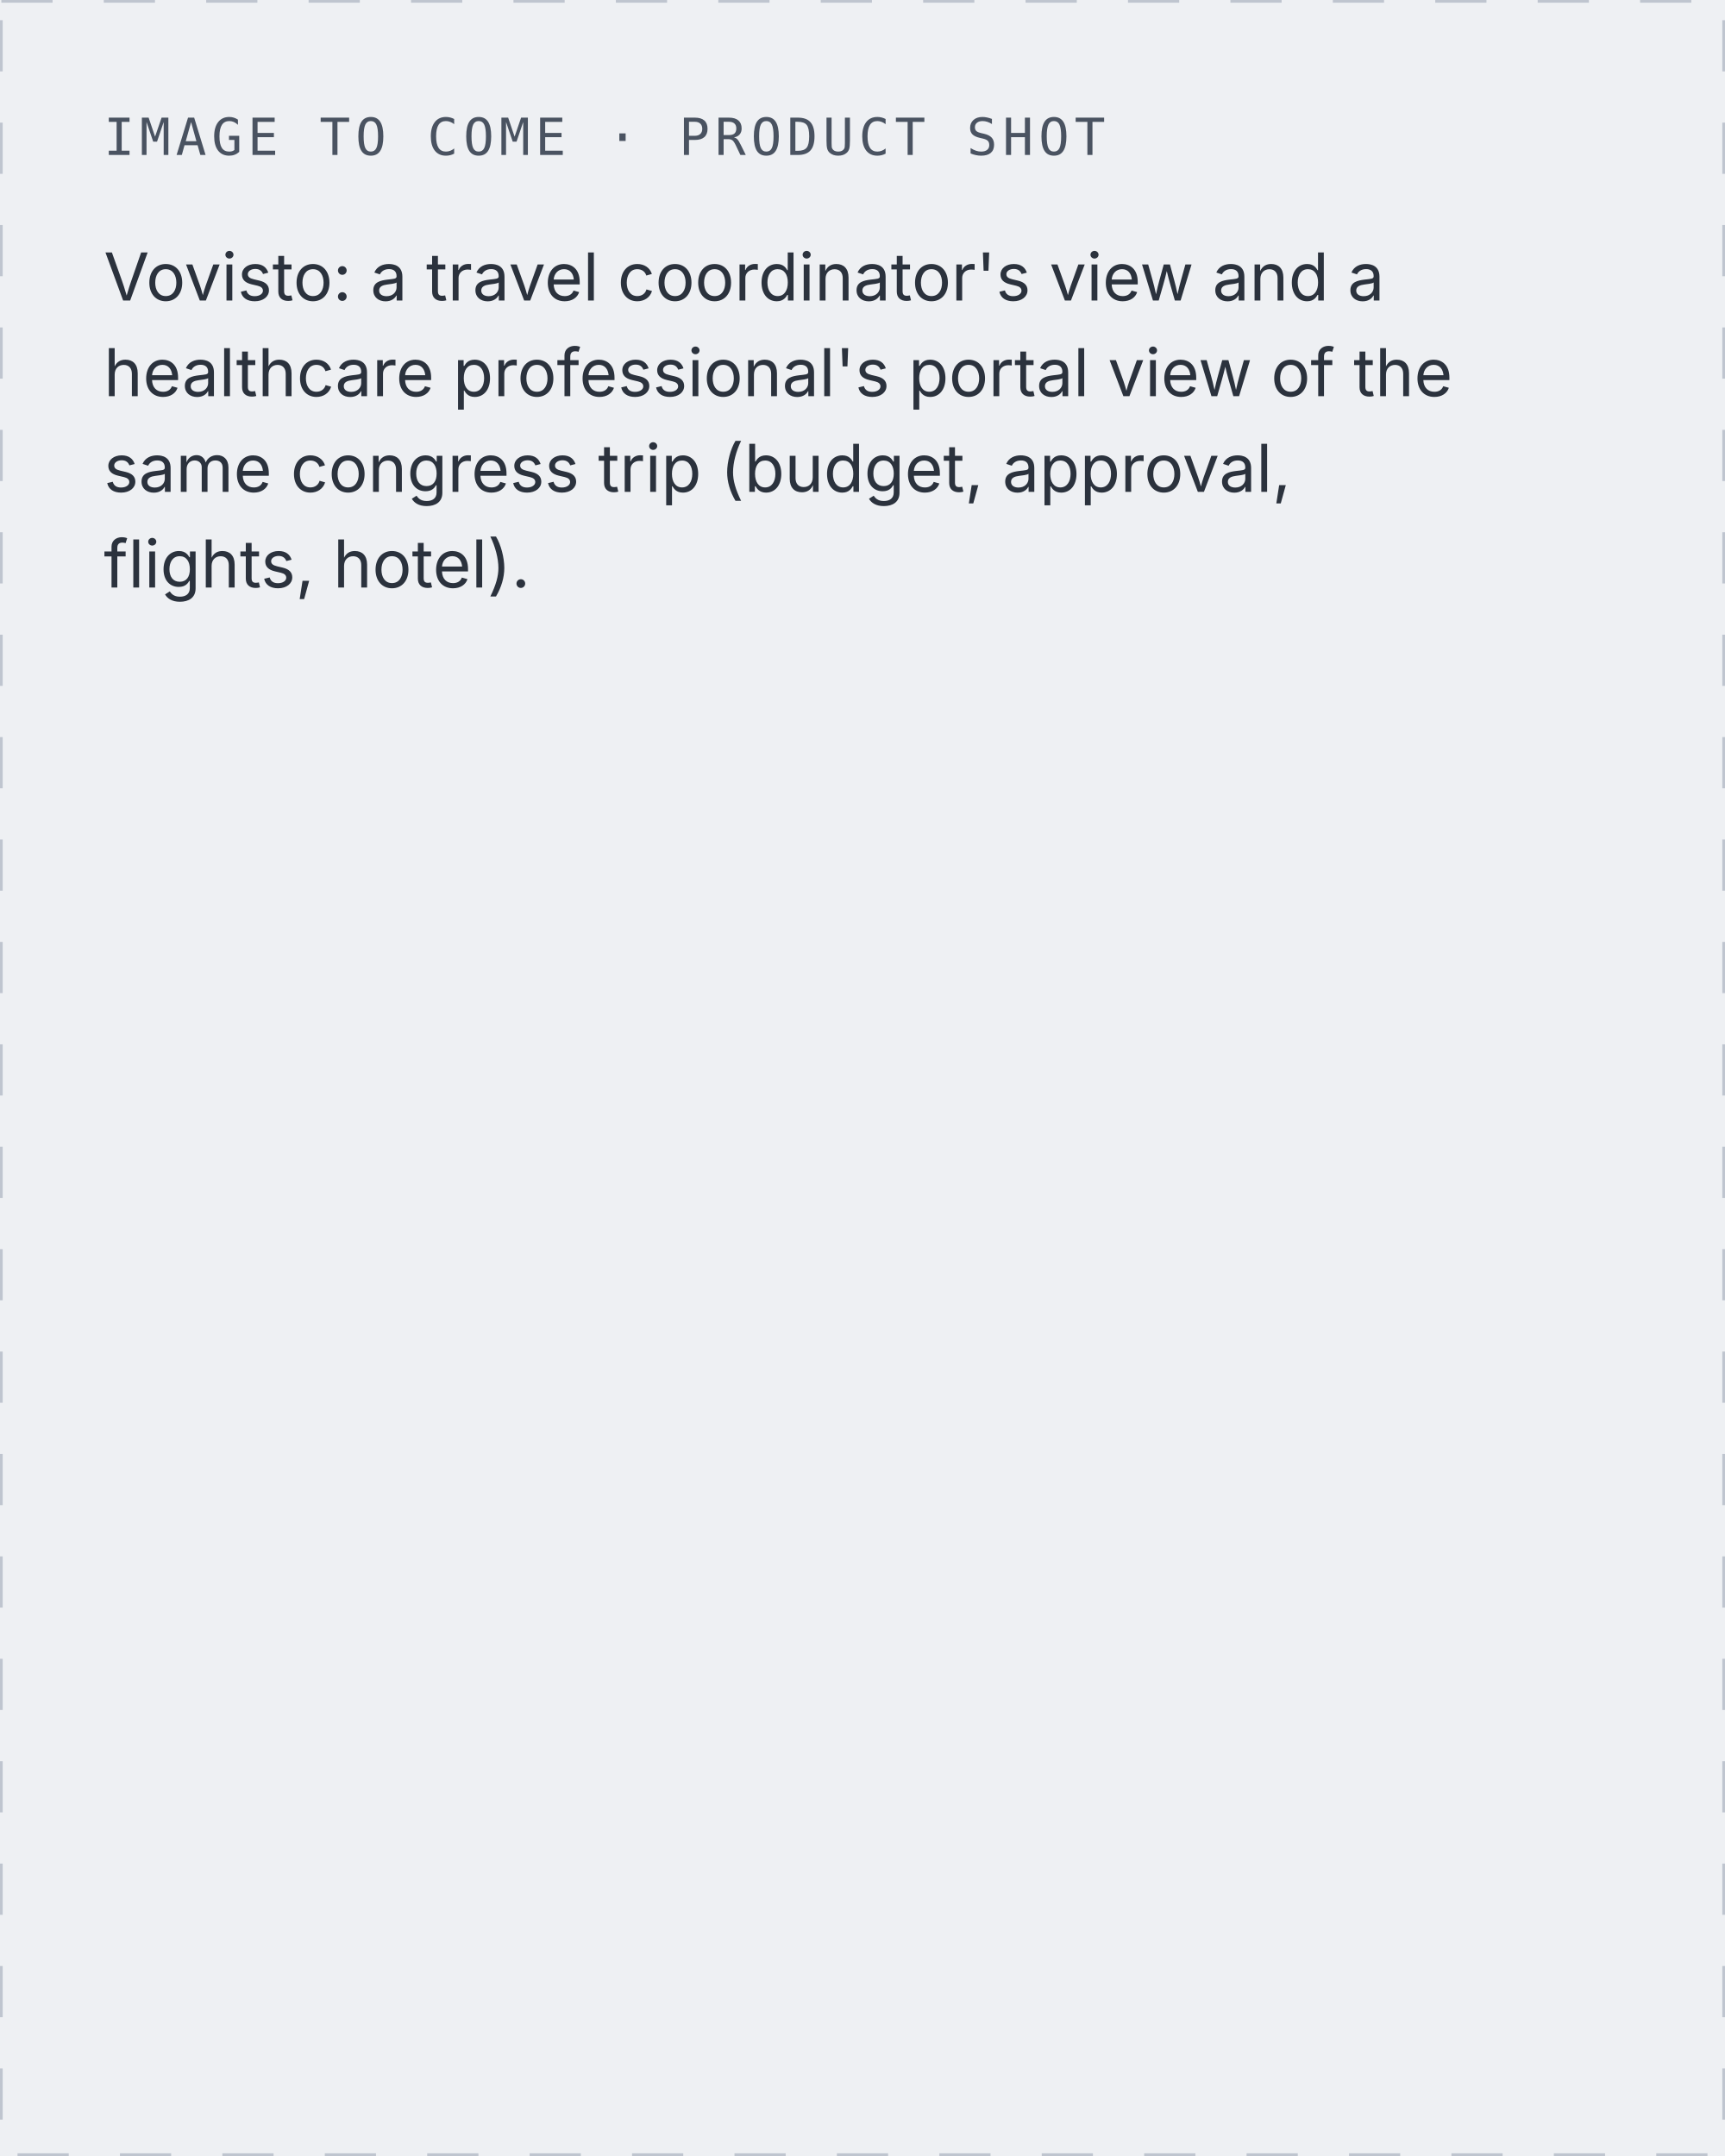
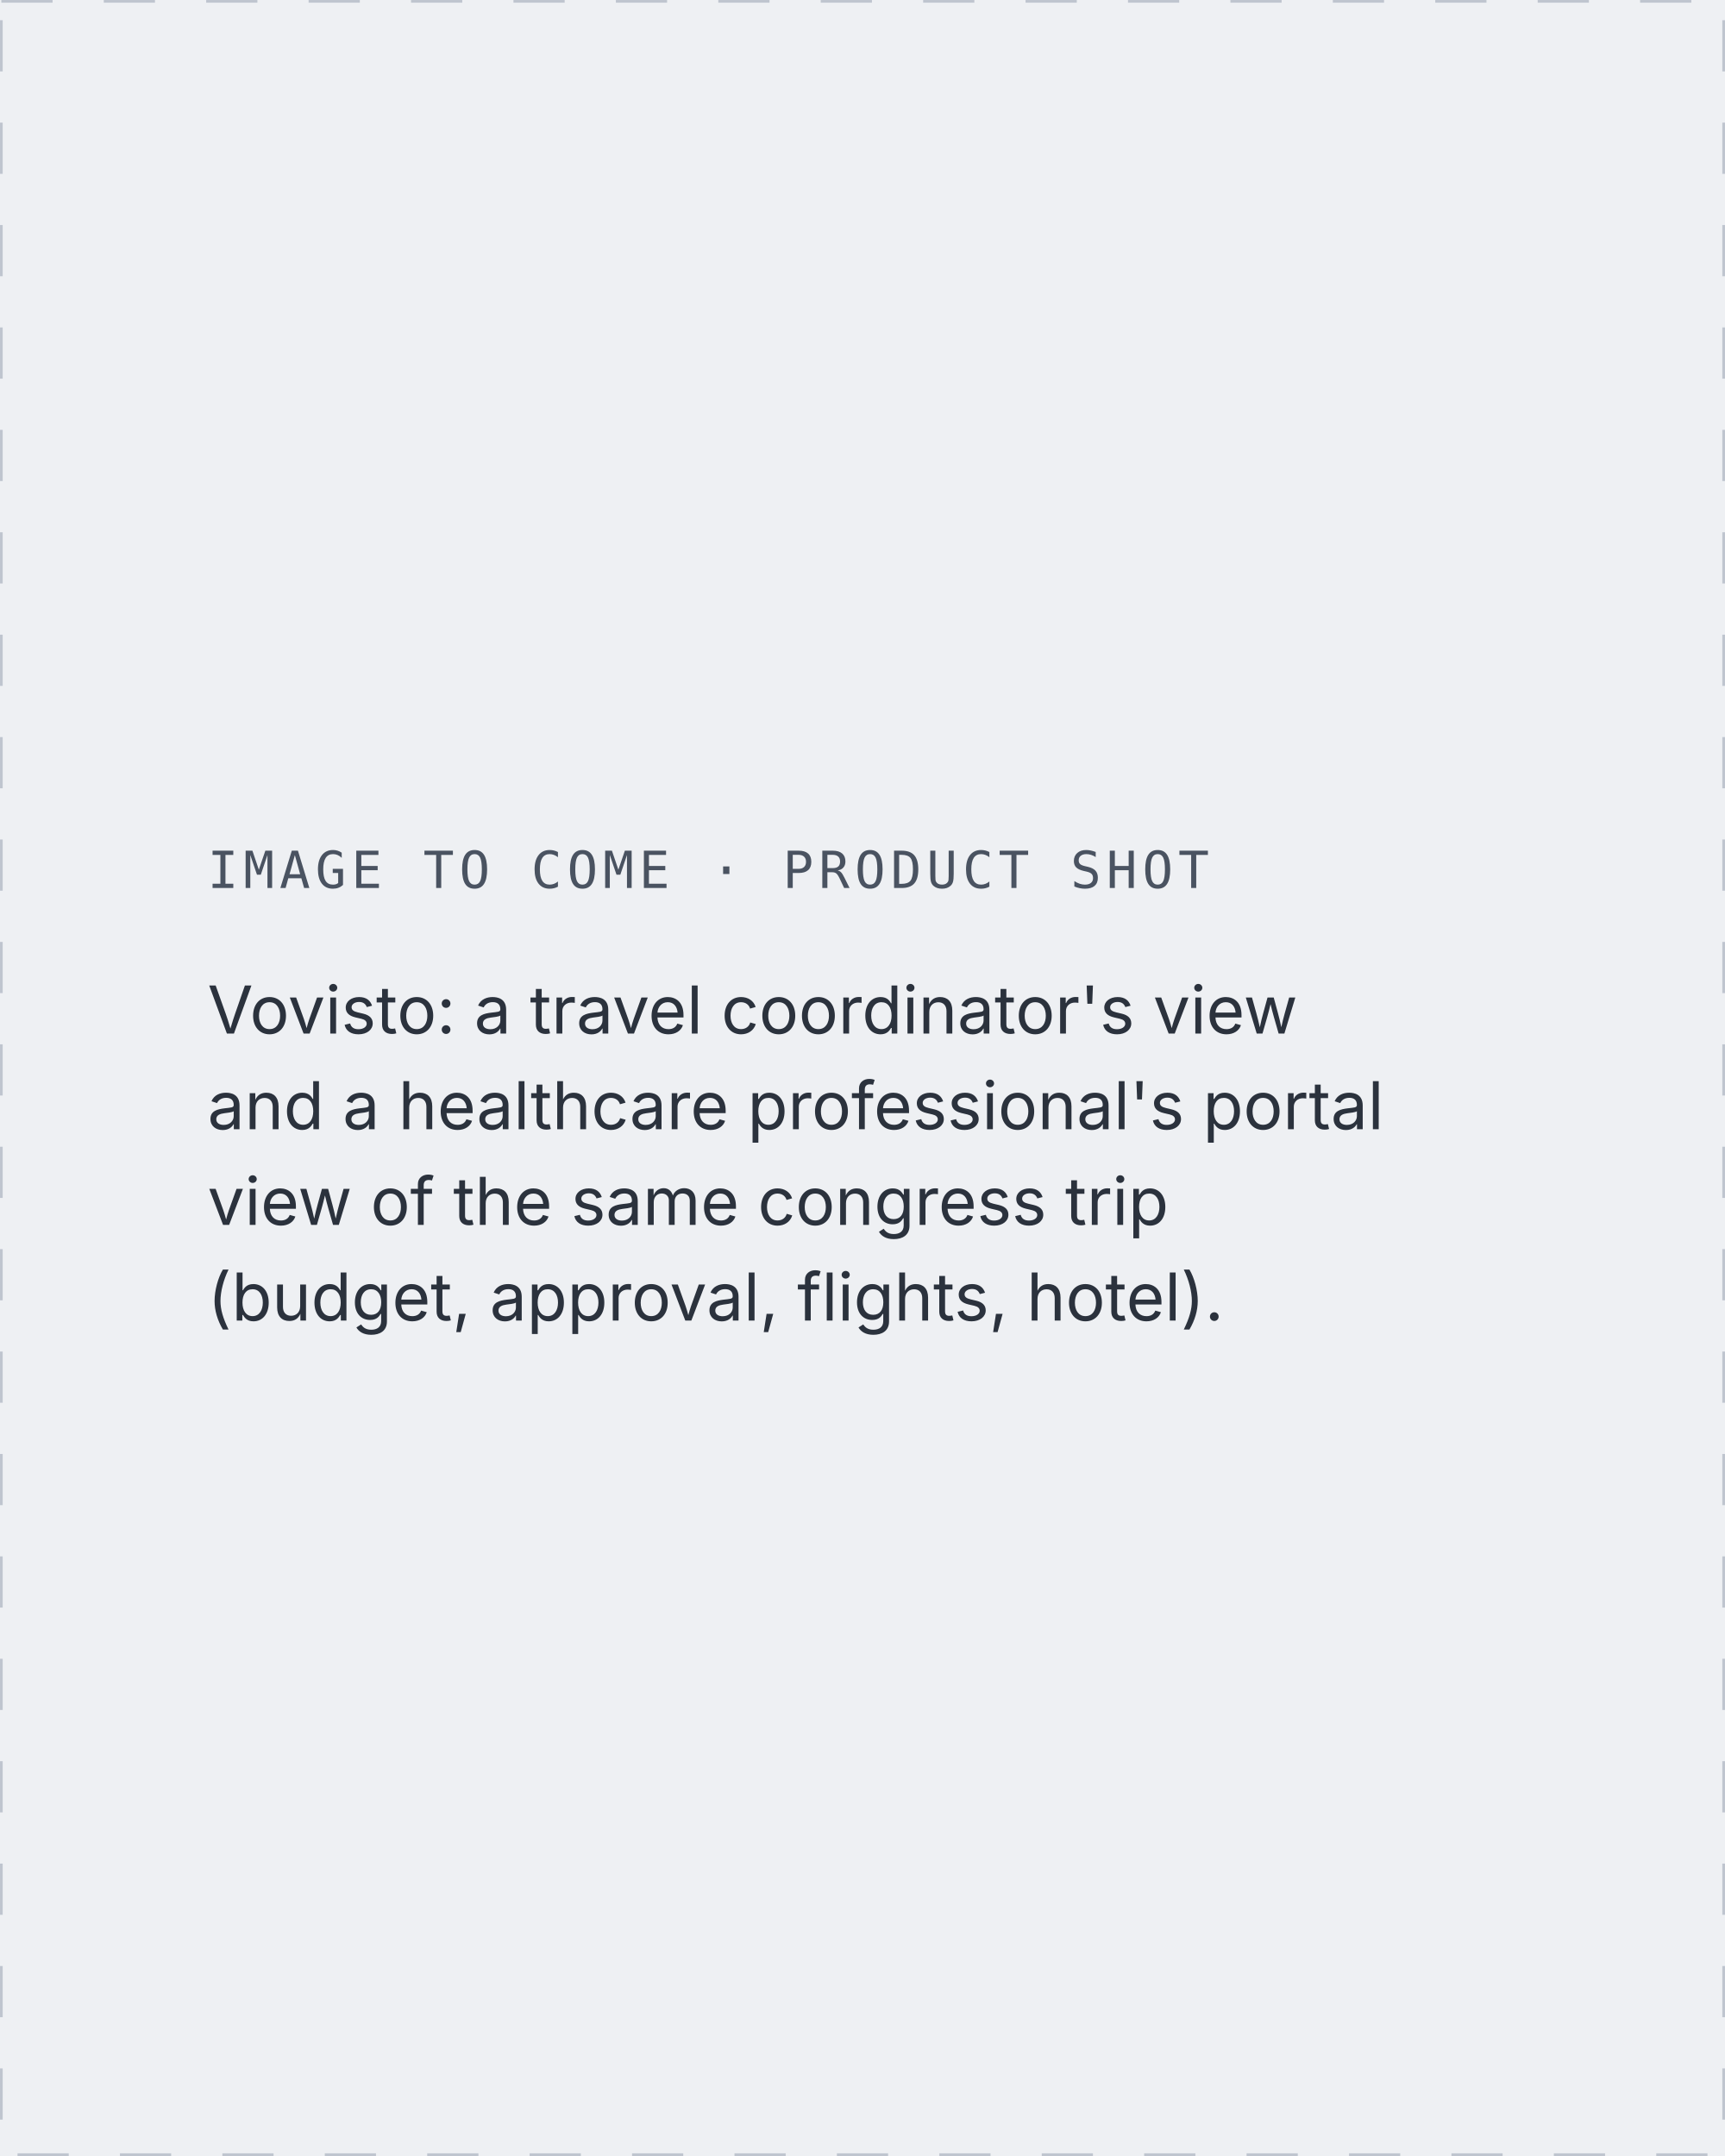
<svg xmlns="http://www.w3.org/2000/svg" viewBox="0 0 1280 1600" width="1280" height="1600" role="img" aria-label="Image to come · product shot">
  <rect width="1280" height="1600" fill="#EEF0F3" />
  <rect x="1" y="1" width="1278" height="1598" fill="none" stroke="#BFC5CF" stroke-width="2" stroke-dasharray="38 38" />
-   <text x="77" y="115" font-family="ui-monospace, Menlo, Consolas, monospace" font-size="38" letter-spacing="3.8" fill="#4A5361">IMAGE TO COME · PRODUCT SHOT</text>
-   <text x="77" y="223" font-family="system-ui, -apple-system, Segoe UI, sans-serif" font-size="49" fill="#2B323D">
-     <tspan x="77" dy="0">Vovisto: a travel coordinator's view and a</tspan>
-     <tspan x="77" dy="71">healthcare professional's portal view of the</tspan>
-     <tspan x="77" dy="71">same congress trip (budget, approval,</tspan>
-     <tspan x="77" dy="71">flights, hotel).</tspan>
+   <text x="154" y="659" font-family="ui-monospace, Menlo, Consolas, monospace" font-size="38" letter-spacing="3.8" fill="#4A5361">IMAGE TO COME · PRODUCT SHOT</text>
+   <text x="154" y="767" font-family="system-ui, -apple-system, Segoe UI, sans-serif" font-size="49" fill="#2B323D">
+     <tspan x="154" dy="0">Vovisto: a travel coordinator's view</tspan>
+     <tspan x="154" dy="71">and a healthcare professional's portal</tspan>
+     <tspan x="154" dy="71">view of the same congress trip</tspan>
+     <tspan x="154" dy="71">(budget, approval, flights, hotel).</tspan>
  </text>
</svg>
